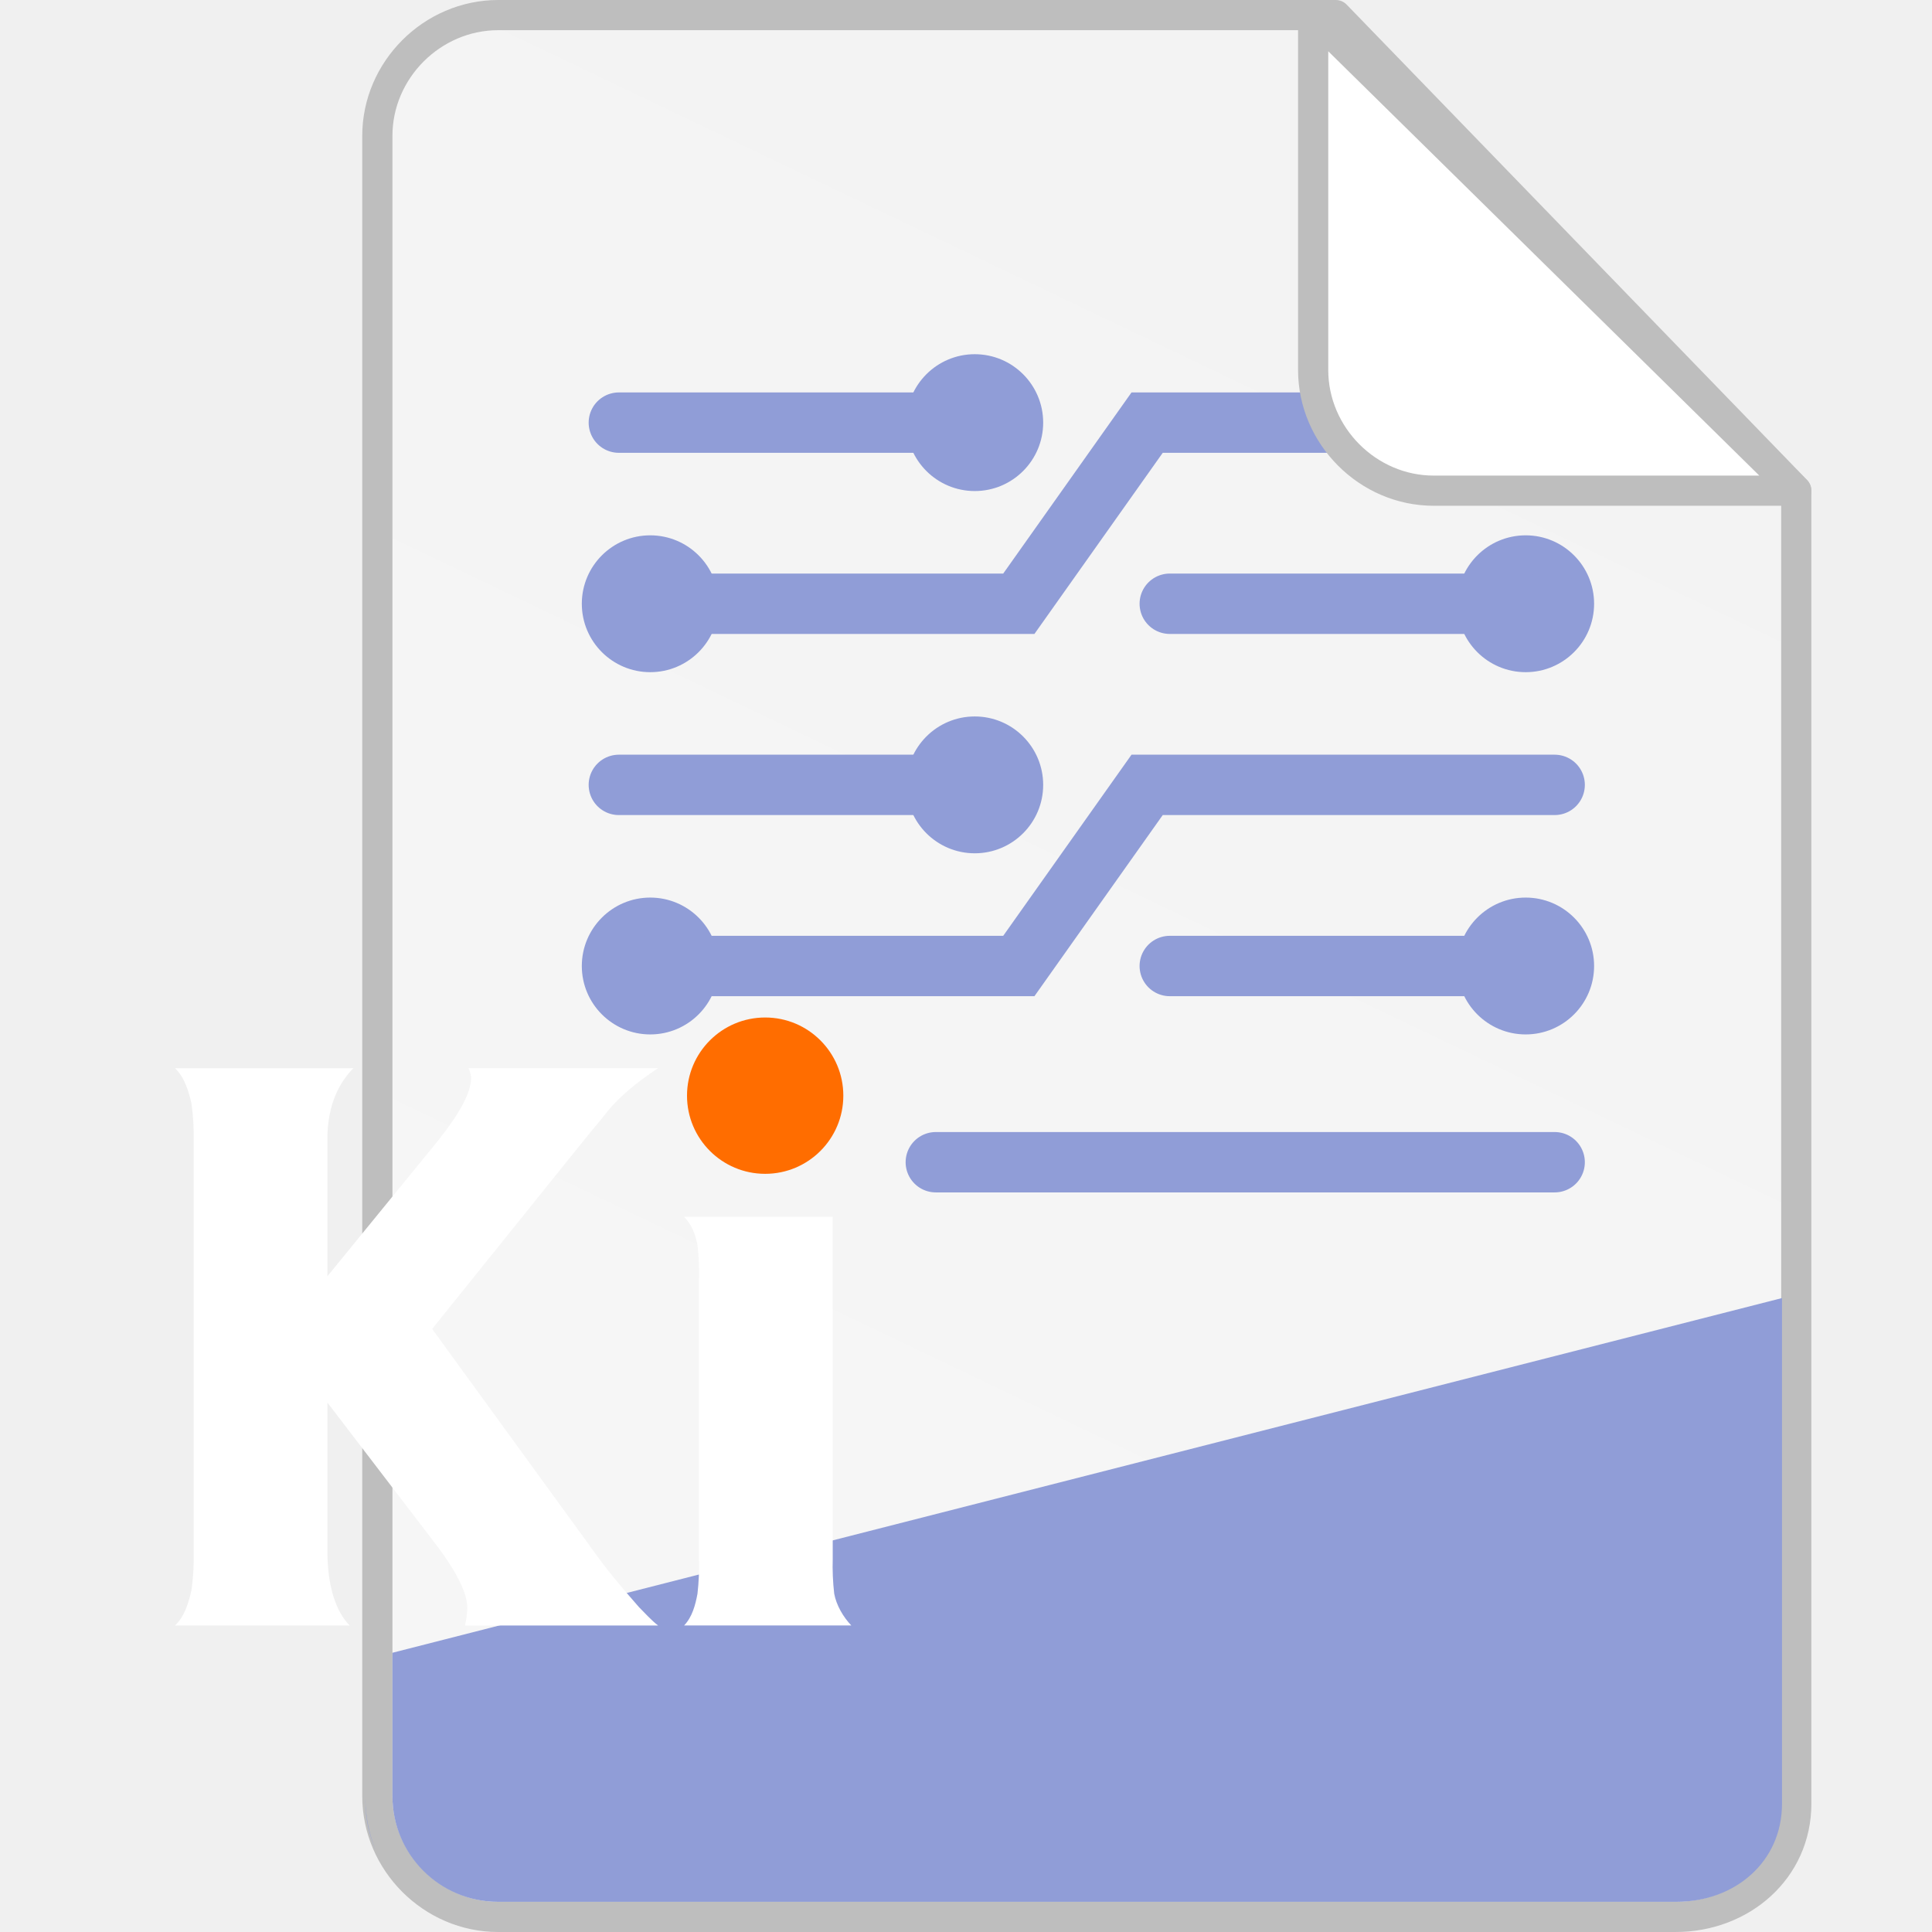
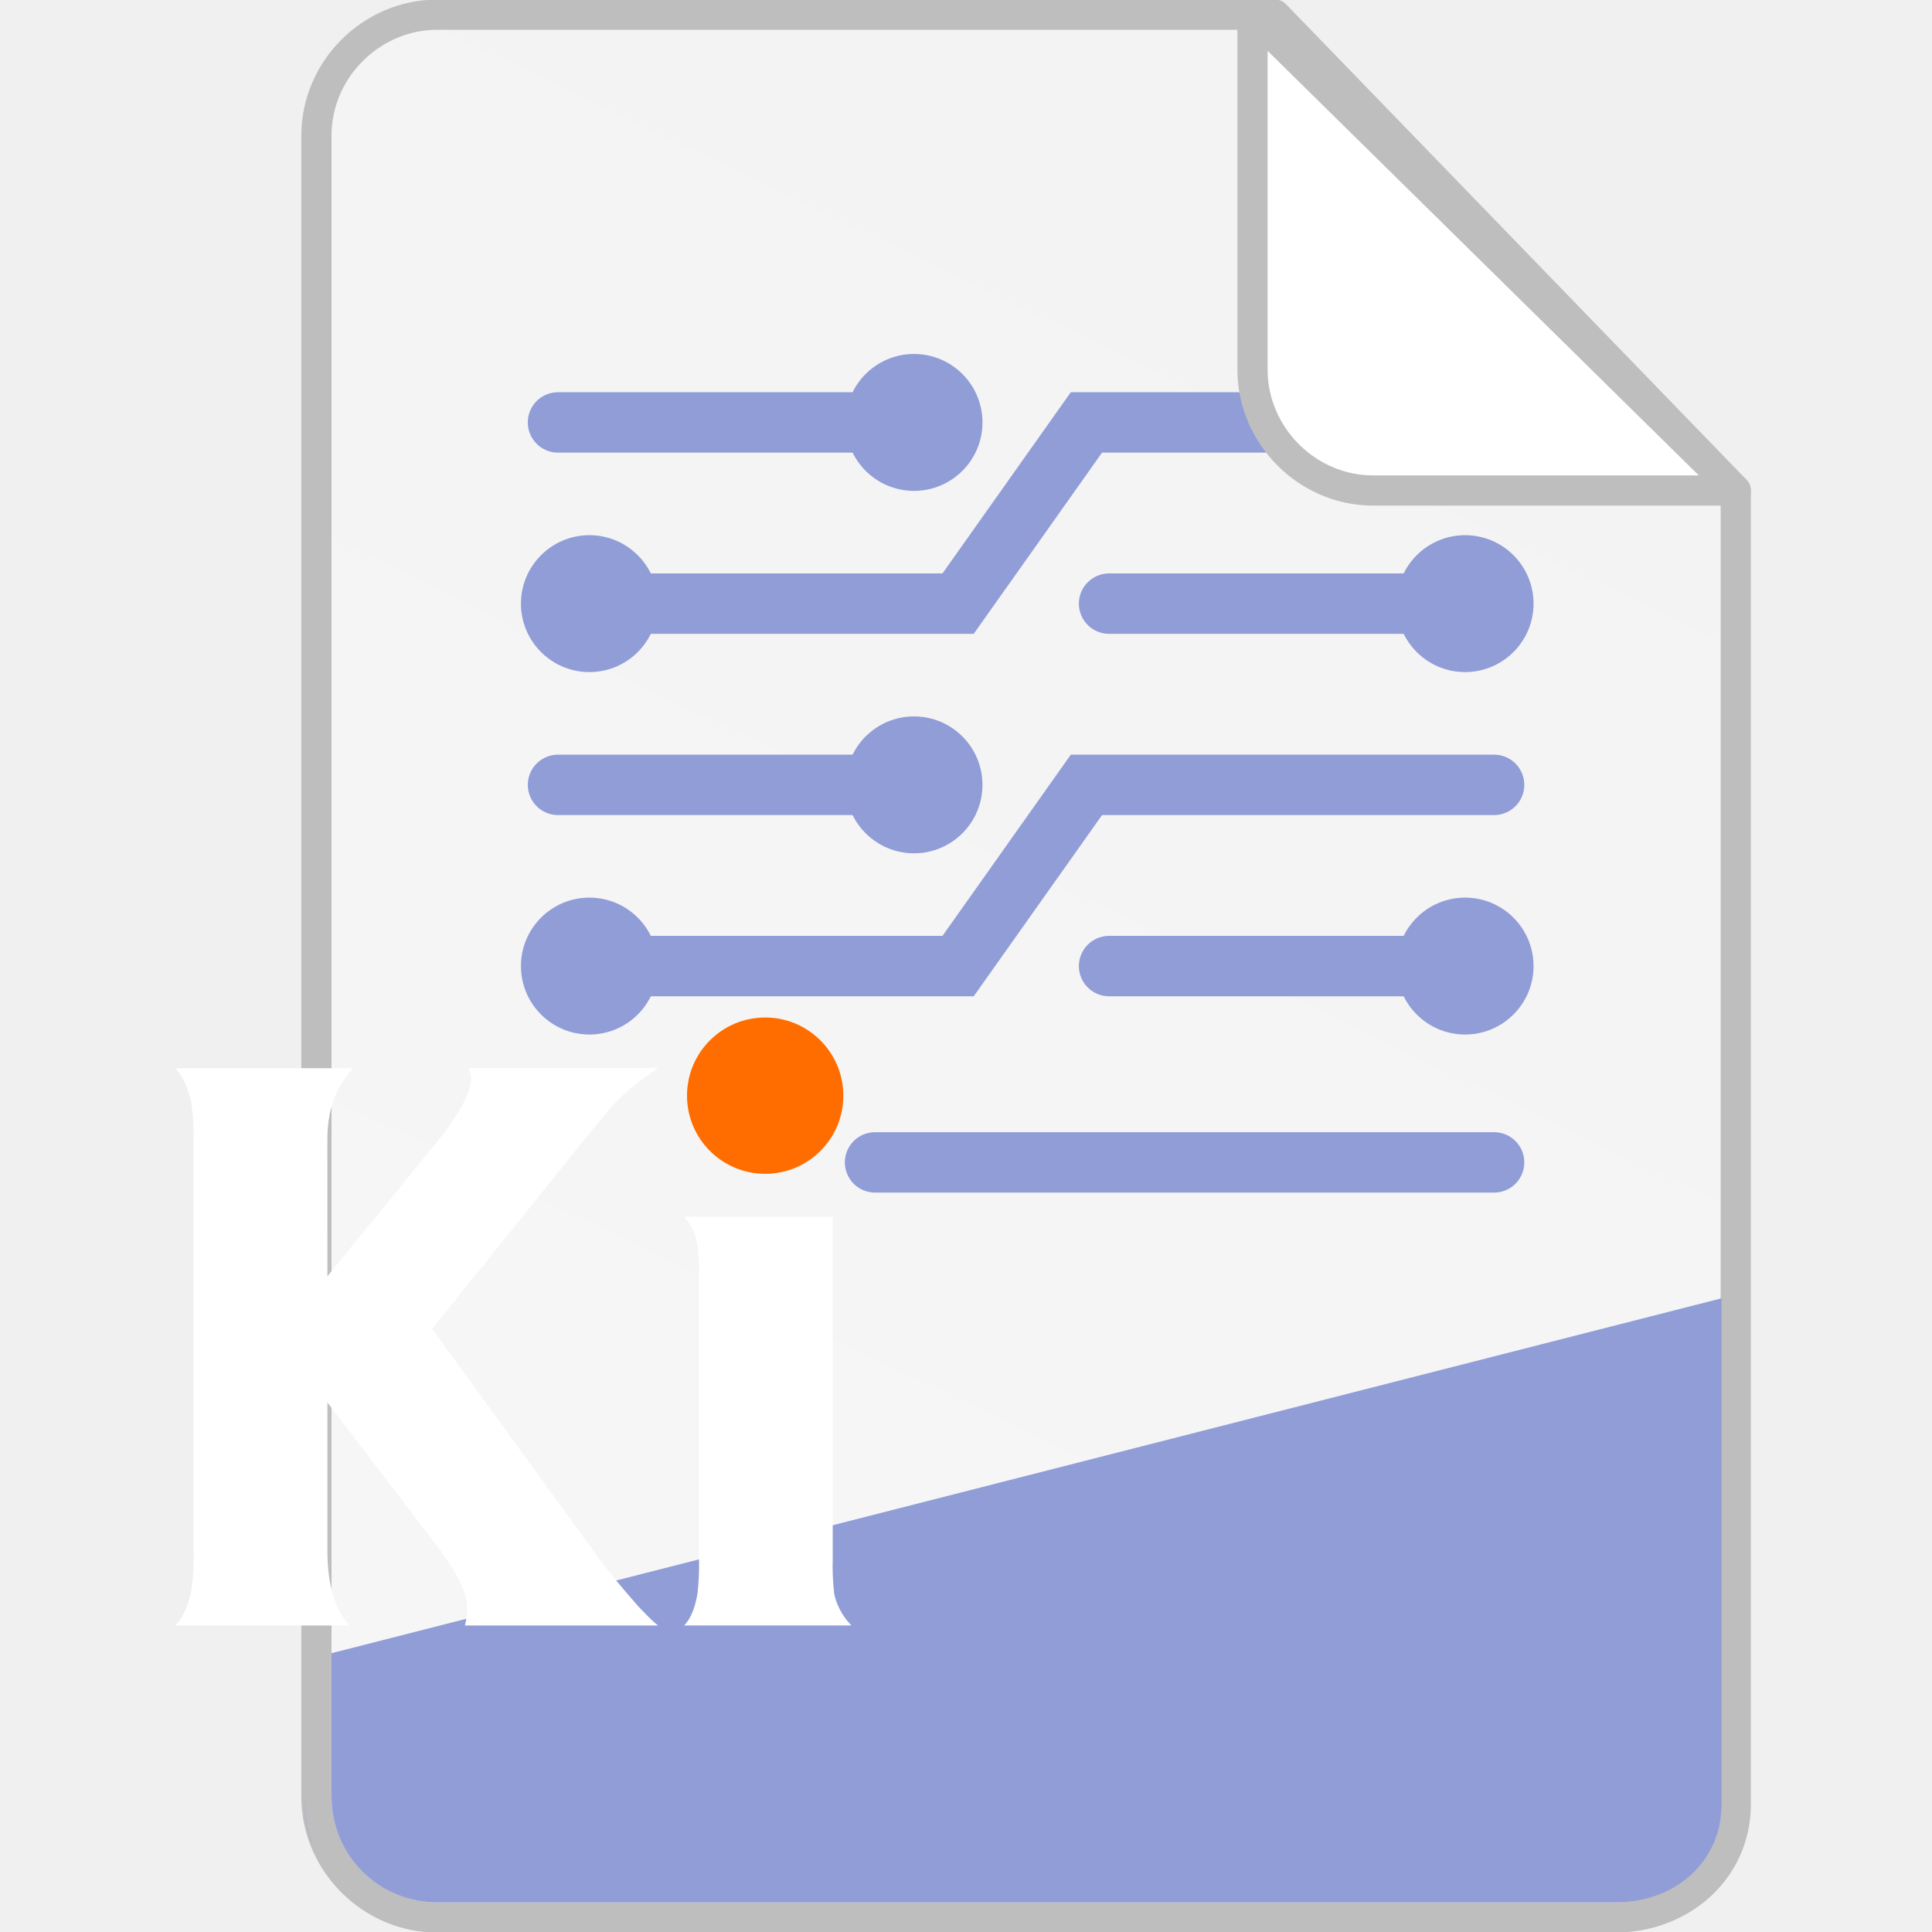
<svg xmlns="http://www.w3.org/2000/svg" xmlns:xlink="http://www.w3.org/1999/xlink" id="Слой_1" data-name="Слой 1" viewBox="0 0 64 64" version="1.1" width="64" height="64">
  <defs id="defs159429">
    <marker style="overflow:visible" id="marker1956" refX="0" refY="0" orient="auto">
      <path transform="matrix(0.2,0,0,0.2,1.48,0.2)" style="fill:#909dd7;fill-opacity:1;fill-rule:evenodd;stroke:#909dd7;stroke-width:1pt;stroke-opacity:1" d="m -2.5,-1 c 0,2.76 -2.24,5 -5,5 -2.76,0 -5,-2.24 -5,-5 0,-2.76 2.24,-5 5,-5 2.76,0 5,2.24 5,5 z" id="path1954" />
    </marker>
    <marker style="overflow:visible" id="marker1936" refX="0" refY="0" orient="auto">
      <path transform="matrix(0.2,0,0,0.2,1.48,0.2)" style="fill:#909dd7;fill-opacity:1;fill-rule:evenodd;stroke:#909dd7;stroke-width:1pt;stroke-opacity:1" d="m -2.5,-1 c 0,2.76 -2.24,5 -5,5 -2.76,0 -5,-2.24 -5,-5 0,-2.76 2.24,-5 5,-5 2.76,0 5,2.24 5,5 z" id="path1934" />
    </marker>
    <marker style="overflow:visible" id="marker1926" refX="0" refY="0" orient="auto">
      <path transform="matrix(0.2,0,0,0.2,1.48,0.2)" style="fill:#909dd7;fill-opacity:1;fill-rule:evenodd;stroke:#909dd7;stroke-width:1pt;stroke-opacity:1" d="m -2.5,-1 c 0,2.76 -2.24,5 -5,5 -2.76,0 -5,-2.24 -5,-5 0,-2.76 2.24,-5 5,-5 2.76,0 5,2.24 5,5 z" id="path1924" />
    </marker>
    <marker style="overflow:visible" id="marker1676" refX="0" refY="0" orient="auto">
      <path transform="matrix(0.2,0,0,0.2,1.48,0.2)" style="fill:#909dd7;fill-opacity:1;fill-rule:evenodd;stroke:#909dd7;stroke-width:1pt;stroke-opacity:1" d="m -2.5,-1 c 0,2.76 -2.24,5 -5,5 -2.76,0 -5,-2.24 -5,-5 0,-2.76 2.24,-5 5,-5 2.76,0 5,2.24 5,5 z" id="path1674" />
    </marker>
    <marker style="overflow:visible" id="marker3727" refX="0" refY="0" orient="auto">
      <path transform="matrix(0.2,0,0,0.2,1.48,0.2)" style="fill:#909dd7;fill-opacity:1;fill-rule:evenodd;stroke:#909dd7;stroke-width:1pt;stroke-opacity:1" d="m -2.5,-1 c 0,2.76 -2.24,5 -5,5 -2.76,0 -5,-2.24 -5,-5 0,-2.76 2.24,-5 5,-5 2.76,0 5,2.24 5,5 z" id="path3725" />
    </marker>
    <marker style="overflow:visible" id="marker3403" refX="0" refY="0" orient="auto">
      <path transform="matrix(0.2,0,0,0.2,1.48,0.2)" style="fill:#909dd7;fill-opacity:1;fill-rule:evenodd;stroke:#909dd7;stroke-width:1pt;stroke-opacity:1" d="m -2.5,-1 c 0,2.76 -2.24,5 -5,5 -2.76,0 -5,-2.24 -5,-5 0,-2.76 2.24,-5 5,-5 2.76,0 5,2.24 5,5 z" id="path3401" />
    </marker>
    <marker style="overflow:visible" id="marker3269" refX="0" refY="0" orient="auto">
      <path transform="matrix(0.2,0,0,0.2,1.48,0.2)" style="fill:#909dd7;fill-opacity:1;fill-rule:evenodd;stroke:#909dd7;stroke-width:1pt;stroke-opacity:1" d="m -2.5,-1 c 0,2.76 -2.24,5 -5,5 -2.76,0 -5,-2.24 -5,-5 0,-2.76 2.24,-5 5,-5 2.76,0 5,2.24 5,5 z" id="path3267" />
    </marker>
    <style id="style159427">.cls-1{fill:#1a81c4;}</style>
-     <linearGradient xlink:href="#radialGradient1350" id="linearGradient5941" gradientUnits="userSpaceOnUse" gradientTransform="matrix(3.72454,0,0,3.72454,382.2063,282.4442)" x1="-160.867" y1="118.533" x2="-67.733" y2="-76.2" />
+     <linearGradient xlink:href="#radialGradient1350" id="linearGradient5941" gradientUnits="userSpaceOnUse" gradientTransform="matrix(3.725628,0,0,3.726466,374.2329,282.5341)" x1="-160.867" y1="118.533" x2="-67.733" y2="-76.2" />
    <radialGradient id="radialGradient1350" cx="50.009" cy="23.272" r="28.023" gradientTransform="matrix(0,-0.4596185,0.818261,0,80.07145,-81.23916)" gradientUnits="userSpaceOnUse">
      <stop offset="0" stop-color="#2b4bed" id="stop1346" style="stop-color:#ffffff;stop-opacity:1" />
      <stop offset="1" stop-color="#2b2fb7" id="stop1348" style="stop-color:#f3f3f3;stop-opacity:1" />
    </radialGradient>
    <linearGradient id="Безымянный_градиент_10" x1="50.009" x2="50.009" y2="100" gradientUnits="userSpaceOnUse" gradientTransform="matrix(0.4589237,0,0,0.4596185,76.16344,-114.9204)">
      <stop offset="0" stop-color="#2b4bb7" id="stop5398" />
      <stop offset="1" stop-color="#2b2fb7" id="stop5400" />
    </linearGradient>
    <radialGradient id="Безымянный_градиент_28" cx="50.009" cy="23.272" r="28.023" gradientTransform="matrix(0,-0.4596185,0.818261,0,80.07145,-81.23916)" gradientUnits="userSpaceOnUse">
      <stop offset="0" stop-color="#2b4bed" id="stop5403" />
      <stop offset="1" stop-color="#2b2fb7" id="stop5405" />
    </radialGradient>
    <radialGradient xlink:href="#%D0%91%D0%B5%D0%B7%D1%8B%D0%BC%D1%8F%D0%BD%D0%BD%D1%8B%D0%B9_%D0%B3%D1%80%D0%B0%D0%B4%D0%B8%D0%B5%D0%BD%D1%82_114" id="radialGradient6102" gradientUnits="userSpaceOnUse" cx="47.361" cy="53.197" r="38.302" gradientTransform="matrix(0.4589237,0,0,0.4596185,76.16344,-114.9204)" />
    <radialGradient id="Безымянный_градиент_114" cx="47.361" cy="53.197" r="38.302" gradientUnits="userSpaceOnUse">
      <stop offset="0.001" stop-color="#fff" stop-opacity="0" id="stop5411" />
      <stop offset="0.148" stop-color="#fbfbfb" stop-opacity="0.039" id="stop5413" />
      <stop offset="0.372" stop-color="#f1f1f1" stop-opacity="0.146" id="stop5415" />
      <stop offset="0.647" stop-color="#e0e0e0" stop-opacity="0.322" id="stop5417" />
      <stop offset="0.958" stop-color="#c9c9c8" stop-opacity="0.564" id="stop5419" />
      <stop offset="1" stop-color="#c6c6c5" stop-opacity="0.6" id="stop5421" />
    </radialGradient>
    <radialGradient xlink:href="#%D0%91%D0%B5%D0%B7%D1%8B%D0%BC%D1%8F%D0%BD%D0%BD%D1%8B%D0%B9_%D0%B3%D1%80%D0%B0%D0%B4%D0%B8%D0%B5%D0%BD%D1%82_114" id="radialGradient6104" gradientUnits="userSpaceOnUse" cx="47.361" cy="53.197" r="38.302" gradientTransform="matrix(0.4589237,0,0,0.4596185,76.16344,-114.9204)" />
  </defs>
  <g id="g122" transform="matrix(0.25,0,0,0.25,0.7499982,0)">
-     <path id="path5939" style="fill:url(#linearGradient5941);fill-opacity:1;stroke:#bebebe;stroke-width:4;stroke-linecap:square;stroke-linejoin:round;stroke-miterlimit:4;stroke-dasharray:none;stroke-dashoffset:0;stroke-opacity:1;paint-order:normal" d="M 63,2 H 174 l 61.016,63 v 174 c 0,8.735 -7.265,15 -16,15 H 63 c -8.735,0 -16,-7.265 -16,-16 V 18 c 0,-8.735 7.265,-15.989 16,-16 z" />
-     <path id="path5956" style="fill:#909dd7;fill-opacity:1;stroke:none;stroke-width:0.745;stroke-linecap:square;stroke-linejoin:round;stroke-miterlimit:4;stroke-dasharray:none;stroke-dashoffset:0;stroke-opacity:1;paint-order:normal" d="M 233.125,172 49,219 v 19 c 0,7.736 6.265,14 14,14 H 219.125 c 7.735,0 14,-5.264 14,-13 z M 45.424,238.371 v 0.371 c 0,2.267 0.492,4.407 1.346,6.351 -0.858,-2.073 -1.346,-4.339 -1.346,-6.722 z" />
-     <path style="color:#000000;font-style:normal;font-variant:normal;font-weight:normal;font-stretch:normal;font-size:medium;line-height:normal;font-family:sans-serif;font-variant-ligatures:normal;font-variant-position:normal;font-variant-caps:normal;font-variant-numeric:normal;font-variant-alternates:normal;font-variant-east-asian:normal;font-feature-settings:normal;font-variation-settings:normal;text-indent:0;text-align:start;text-decoration:none;text-decoration-line:none;text-decoration-style:solid;text-decoration-color:#000000;letter-spacing:normal;word-spacing:normal;text-transform:none;writing-mode:lr-tb;direction:ltr;text-orientation:mixed;dominant-baseline:auto;baseline-shift:baseline;text-anchor:start;white-space:normal;shape-padding:0;shape-margin:0;inline-size:0;clip-rule:nonzero;display:inline;overflow:visible;visibility:visible;isolation:auto;mix-blend-mode:normal;color-interpolation:sRGB;color-interpolation-filters:linearRGB;solid-color:#000000;solid-opacity:1;vector-effect:none;fill:#000000;fill-opacity:0;fill-rule:nonzero;stroke:none;stroke-width:5.214;stroke-linecap:round;stroke-linejoin:miter;stroke-miterlimit:4;stroke-dasharray:none;stroke-dashoffset:0;stroke-opacity:1;paint-order:fill markers stroke;color-rendering:auto;image-rendering:auto;shape-rendering:auto;text-rendering:auto;enable-background:accumulate;stop-color:#000000" d="m 124.018,43.577 h 59.127 c 1.092,0 1.971,0.879 1.971,1.971 v 27.593 c 0,1.092 -0.879,1.971 -1.971,1.971 h -59.127 c -1.092,0 -1.971,-0.879 -1.971,-1.971 V 45.548 c 0,-1.092 0.879,-1.971 1.971,-1.971 z" id="path6035" />
-     <path style="fill:none;stroke:#909dd7;stroke-width:8;stroke-linecap:round;stroke-miterlimit:4;stroke-dasharray:none;stroke-opacity:1;marker-start:url(#marker3269);marker-end:url(#marker3727);paint-order:fill markers stroke" d="m 199,56 h -50 l -17,24 H 83" id="path3265" />
-     <path style="fill:none;stroke:#909dd7;stroke-width:8;stroke-linecap:round;stroke-miterlimit:4;stroke-dasharray:none;stroke-opacity:1;marker-start:url(#marker3403);paint-order:fill markers stroke" d="M 126,56 H 79" id="path3399" />
-     <path style="fill:none;stroke:#909dd7;stroke-width:8;stroke-linecap:round;stroke-miterlimit:4;stroke-dasharray:none;stroke-opacity:1;marker-start:url(#marker1676);paint-order:fill markers stroke" d="m 199,80 h -47" id="path1672" />
-     <path style="fill:none;stroke:#909dd7;stroke-width:8;stroke-linecap:round;stroke-miterlimit:4;stroke-dasharray:none;stroke-opacity:1;marker-end:url(#marker1956);paint-order:fill markers stroke" d="m 203,104 h -54 l -17,24 H 83" id="path1918" />
-     <path style="fill:none;stroke:#909dd7;stroke-width:8;stroke-linecap:round;stroke-miterlimit:4;stroke-dasharray:none;stroke-opacity:1;marker-start:url(#marker1936);paint-order:fill markers stroke" d="M 126,104 H 79" id="path1920" />
-     <path style="fill:none;stroke:#909dd7;stroke-width:8;stroke-linecap:round;stroke-miterlimit:4;stroke-dasharray:none;stroke-opacity:1;marker-start:url(#marker1926);paint-order:fill markers stroke" d="m 199,128 h -47" id="path1922" />
-     <path style="fill:none;stroke:#909dd7;stroke-width:8;stroke-linecap:round;stroke-miterlimit:4;stroke-dasharray:none;stroke-opacity:1;paint-order:fill markers stroke" d="m 203,154 h -82" id="path2280" />
-     <path id="path5943" style="fill:#ffffff;fill-opacity:1;stroke:#bebebe;stroke-width:4;stroke-linecap:square;stroke-linejoin:round;stroke-miterlimit:4;stroke-dasharray:none;stroke-dashoffset:0;stroke-opacity:1;paint-order:normal" d="M 171,2.018 V 49.018 c 0,8.735 7.265,16.013 16,16 h 48 z" />
+     <path id="path5939" style="fill:url(#linearGradient5941);fill-opacity:1;stroke:#bebebe;stroke-width:4.002;stroke-linecap:square;stroke-linejoin:round;stroke-miterlimit:4;stroke-dasharray:none;stroke-dashoffset:0;stroke-opacity:1;paint-order:normal" d="M 54.933,1.945 H 165.966 L 226.999,64.977 V 239.067 c 0,8.74 -7.267,15.008 -16.005,15.008 H 54.933 c -8.737,0 -16.005,-7.269 -16.005,-16.008 V 17.953 c 0,-8.74 7.267,-15.997 16.005,-16.008 z" />
+     <path id="path5956" style="fill:#909dd7;fill-opacity:1;stroke:none;stroke-width:0.745;stroke-linecap:square;stroke-linejoin:round;stroke-miterlimit:4;stroke-dasharray:none;stroke-dashoffset:0;stroke-opacity:1;paint-order:normal" d="M 225.108,172.033 40.929,219.057 v 19.01 c 0,7.74 6.267,14.007 14.004,14.007 H 211.104 c 7.738,0 14.004,-5.267 14.004,-13.007 z M 37.352,238.438 v 0.371 c 0,2.268 0.492,4.409 1.346,6.354 -0.858,-2.074 -1.346,-4.341 -1.346,-6.725 z" />
+     <path style="color:#000000;font-style:normal;font-variant:normal;font-weight:normal;font-stretch:normal;font-size:medium;line-height:normal;font-family:sans-serif;font-variant-ligatures:normal;font-variant-position:normal;font-variant-caps:normal;font-variant-numeric:normal;font-variant-alternates:normal;font-variant-east-asian:normal;font-feature-settings:normal;font-variation-settings:normal;text-indent:0;text-align:start;text-decoration:none;text-decoration-line:none;text-decoration-style:solid;text-decoration-color:#000000;letter-spacing:normal;word-spacing:normal;text-transform:none;writing-mode:lr-tb;direction:ltr;text-orientation:mixed;dominant-baseline:auto;baseline-shift:baseline;text-anchor:start;white-space:normal;shape-padding:0;shape-margin:0;inline-size:0;clip-rule:nonzero;display:inline;overflow:visible;visibility:visible;isolation:auto;mix-blend-mode:normal;color-interpolation:sRGB;color-interpolation-filters:linearRGB;solid-color:#000000;solid-opacity:1;vector-effect:none;fill:#000000;fill-opacity:0;fill-rule:nonzero;stroke:none;stroke-width:5.216;stroke-linecap:round;stroke-linejoin:miter;stroke-miterlimit:4;stroke-dasharray:none;stroke-dashoffset:0;stroke-opacity:1;paint-order:fill markers stroke;color-rendering:auto;image-rendering:auto;shape-rendering:auto;text-rendering:auto;enable-background:accumulate;stop-color:#000000" d="m 115.97,43.543 h 59.144 c 1.092,0 1.972,0.879 1.972,1.972 v 27.607 c 0,1.092 -0.879,1.972 -1.972,1.972 h -59.144 c -1.092,0 -1.971,-0.879 -1.971,-1.972 V 45.515 c 0,-1.092 0.879,-1.972 1.971,-1.972 z" id="path6035" />
+     <path style="fill:none;stroke:#909dd7;stroke-width:8.003;stroke-linecap:round;stroke-miterlimit:4;stroke-dasharray:none;stroke-opacity:1;marker-start:url(#marker3269);marker-end:url(#marker3727);paint-order:fill markers stroke" d="m 190.973,55.973 h -50.015 L 123.953,79.985 H 74.939" id="path3265" />
+     <path style="fill:none;stroke:#909dd7;stroke-width:8.003;stroke-linecap:round;stroke-miterlimit:4;stroke-dasharray:none;stroke-opacity:1;marker-start:url(#marker3403);paint-order:fill markers stroke" d="M 117.952,55.973 H 70.938" id="path3399" />
+     <path style="fill:none;stroke:#909dd7;stroke-width:8.003;stroke-linecap:round;stroke-miterlimit:4;stroke-dasharray:none;stroke-opacity:1;marker-start:url(#marker1676);paint-order:fill markers stroke" d="M 190.973,79.985 H 143.959" id="path1672" />
+     <path style="fill:none;stroke:#909dd7;stroke-width:8.003;stroke-linecap:round;stroke-miterlimit:4;stroke-dasharray:none;stroke-opacity:1;marker-end:url(#marker1956);paint-order:fill markers stroke" d="M 194.974,103.998 H 140.958 L 123.953,128.01 H 74.939" id="path1918" />
+     <path style="fill:none;stroke:#909dd7;stroke-width:8.003;stroke-linecap:round;stroke-miterlimit:4;stroke-dasharray:none;stroke-opacity:1;marker-start:url(#marker1936);paint-order:fill markers stroke" d="M 117.952,103.998 H 70.938" id="path1920" />
+     <path style="fill:none;stroke:#909dd7;stroke-width:8.003;stroke-linecap:round;stroke-miterlimit:4;stroke-dasharray:none;stroke-opacity:1;marker-start:url(#marker1926);paint-order:fill markers stroke" d="M 190.973,128.01 H 143.959" id="path1922" />
+     <path style="fill:none;stroke:#909dd7;stroke-width:8.003;stroke-linecap:round;stroke-miterlimit:4;stroke-dasharray:none;stroke-opacity:1;paint-order:fill markers stroke" d="M 194.974,154.023 H 112.95" id="path2280" />
+     <path id="path5943" style="fill:#ffffff;fill-opacity:1;stroke:#bebebe;stroke-width:4.002;stroke-linecap:square;stroke-linejoin:round;stroke-miterlimit:4;stroke-dasharray:none;stroke-dashoffset:0;stroke-opacity:1;paint-order:normal" d="M 162.965,1.963 V 48.988 c 0,8.74 7.267,16.021 16.005,16.008 h 48.014 z" />
    <g id="g1338" transform="matrix(2.789134,0,0,2.784918,-211.442,432.0439)" style="stroke-width:1.016">
      <rect class="cls-8" x="76.168" width="45.892" height="45.962" rx="10.198" id="rect5459" y="-114.92" style="fill:url(#%D0%91%D0%B5%D0%B7%D1%8B%D0%BC%D1%8F%D0%BD%D0%BD%D1%8B%D0%B9_%D0%B3%D1%80%D0%B0%D0%B4%D0%B8%D0%B5%D0%BD%D1%82_10);stroke-width:1.016" />
      <rect class="cls-9" x="76.168" width="45.892" height="45.962" rx="10.198" id="rect5461" y="-114.92" style="mix-blend-mode:saturation;fill:url(#%D0%91%D0%B5%D0%B7%D1%8B%D0%BC%D1%8F%D0%BD%D0%BD%D1%8B%D0%B9_%D0%B3%D1%80%D0%B0%D0%B4%D0%B8%D0%B5%D0%BD%D1%82_28);stroke-width:1.016" />
      <path class="cls-11" d="m 90.288,-94.414 5.261,-6.456 c 1.041,-1.316 1.562,-2.3 1.562,-2.952 0.007,-0.194 -0.05,-0.31 -0.116,-0.492 h 9.002 c -0.978,0.648 -1.915,1.384 -2.615,2.325 -0.32,0.38 -0.799,0.967 -1.437,1.762 l -6.68,8.319 7.973,10.99 c 0.378,0.522 0.994,1.269 1.846,2.241 0.272,0.274 0.606,0.645 0.913,0.88 h -9.178 c 0.066,-0.238 0.111,-0.598 0.115,-0.844 0,-0.652 -0.45,-1.594 -1.349,-2.827 l -5.297,-6.935 v 7.071 c 0,1.648 0.396,2.872 1.059,3.536 h -8.296 c 0.444,-0.43 0.64,-1.066 0.776,-1.668 0.089,-0.618 0.125,-1.243 0.106,-1.867 v -19.445 c 0.018,-0.624 -0.017,-1.249 -0.106,-1.867 -0.136,-0.603 -0.333,-1.239 -0.776,-1.668 h 8.472 c -0.663,0.664 -1.238,1.737 -1.236,3.373 z" id="path5475" style="fill:#ffffff;stroke-width:1.016" />
      <path class="cls-11" d="m 114.294,-97.243 3.2e-4,16.263 c -0.017,0.558 0.007,1.117 0.071,1.672 0.102,0.548 0.427,1.107 0.812,1.51 h -7.943 c 0.384,-0.403 0.533,-0.962 0.635,-1.51 0.063,-0.555 0.087,-1.113 0.071,-1.672 v -13.258 c 0.017,-0.552 -0.007,-1.105 -0.071,-1.654 -0.104,-0.539 -0.263,-0.949 -0.635,-1.352 z m -3.084,-9.424 c 1.959,0.006 3.545,1.595 3.551,3.557 -0.003,4.739 -7.105,4.739 -7.102,0 -0.019,-1.972 1.582,-3.576 3.551,-3.557 z" id="path5477" style="fill:#ffffff;stroke-width:1.016" />
      <path class="cls-12" d="m 90.288,-94.414 5.261,-6.456 c 1.041,-1.316 1.562,-2.3 1.562,-2.952 0.007,-0.194 -0.05,-0.31 -0.116,-0.492 h 9.002 c -0.978,0.648 -1.915,1.384 -2.615,2.325 -0.32,0.38 -0.799,0.967 -1.437,1.762 l -6.68,8.319 7.973,10.99 c 0.378,0.522 0.994,1.269 1.846,2.241 0.272,0.274 0.606,0.645 0.913,0.88 h -9.178 c 0.066,-0.238 0.111,-0.598 0.115,-0.844 0,-0.652 -0.45,-1.594 -1.349,-2.827 l -5.297,-6.935 v 7.071 c 0,1.648 0.396,2.872 1.059,3.536 h -8.296 c 0.444,-0.43 0.64,-1.066 0.776,-1.668 0.089,-0.618 0.125,-1.243 0.106,-1.867 v -19.445 c 0.018,-0.624 -0.017,-1.249 -0.106,-1.867 -0.136,-0.603 -0.333,-1.239 -0.776,-1.668 h 8.472 c -0.663,0.664 -1.236,1.737 -1.236,3.373 z" id="path5479" style="fill:url(#radialGradient6102);stroke-width:1.016" />
      <path class="cls-12" d="m 114.294,-97.243 3.2e-4,16.263 c -0.017,0.558 0.007,1.117 0.071,1.672 0.102,0.548 0.427,1.107 0.812,1.51 h -7.943 c 0.384,-0.403 0.533,-0.962 0.635,-1.51 0.063,-0.555 0.087,-1.113 0.071,-1.672 v -13.258 c 0.017,-0.552 -0.007,-1.105 -0.071,-1.654 -0.104,-0.539 -0.263,-0.949 -0.635,-1.352 z m -3.084,-9.424 c 1.959,0.006 3.545,1.595 3.551,3.557 -0.003,4.739 -7.105,4.739 -7.102,0 -0.019,-1.972 1.582,-3.576 3.551,-3.557 z" id="path5481" style="fill:url(#radialGradient6104);stroke-width:1.016" />
      <ellipse style="fill:#ff6d00;fill-opacity:1;stroke-width:2.031;stroke-linecap:round;stroke-linejoin:round" id="path6063" cx="111.085" cy="-103.006" rx="3.713" ry="3.719" />
    </g>
  </g>
</svg>
